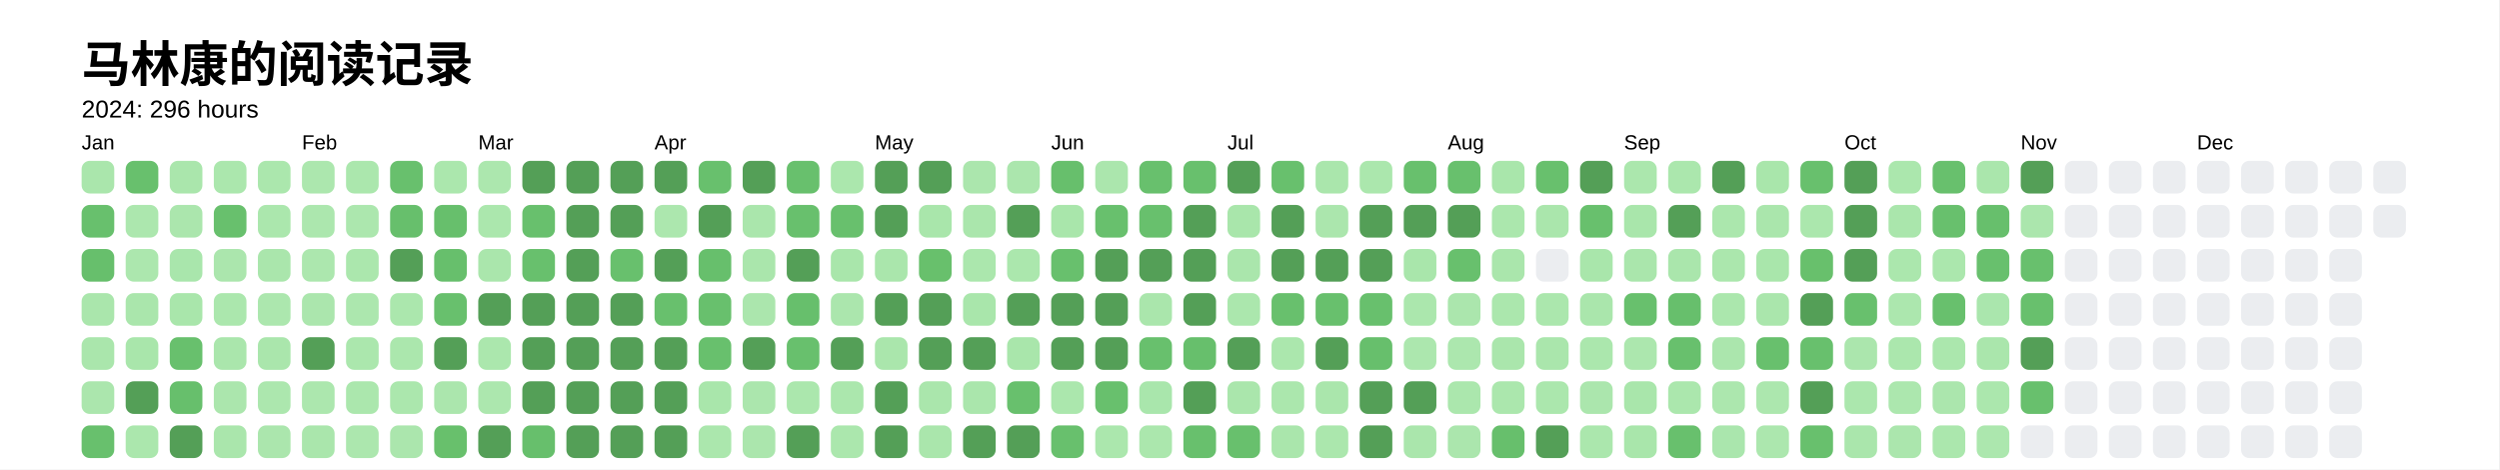
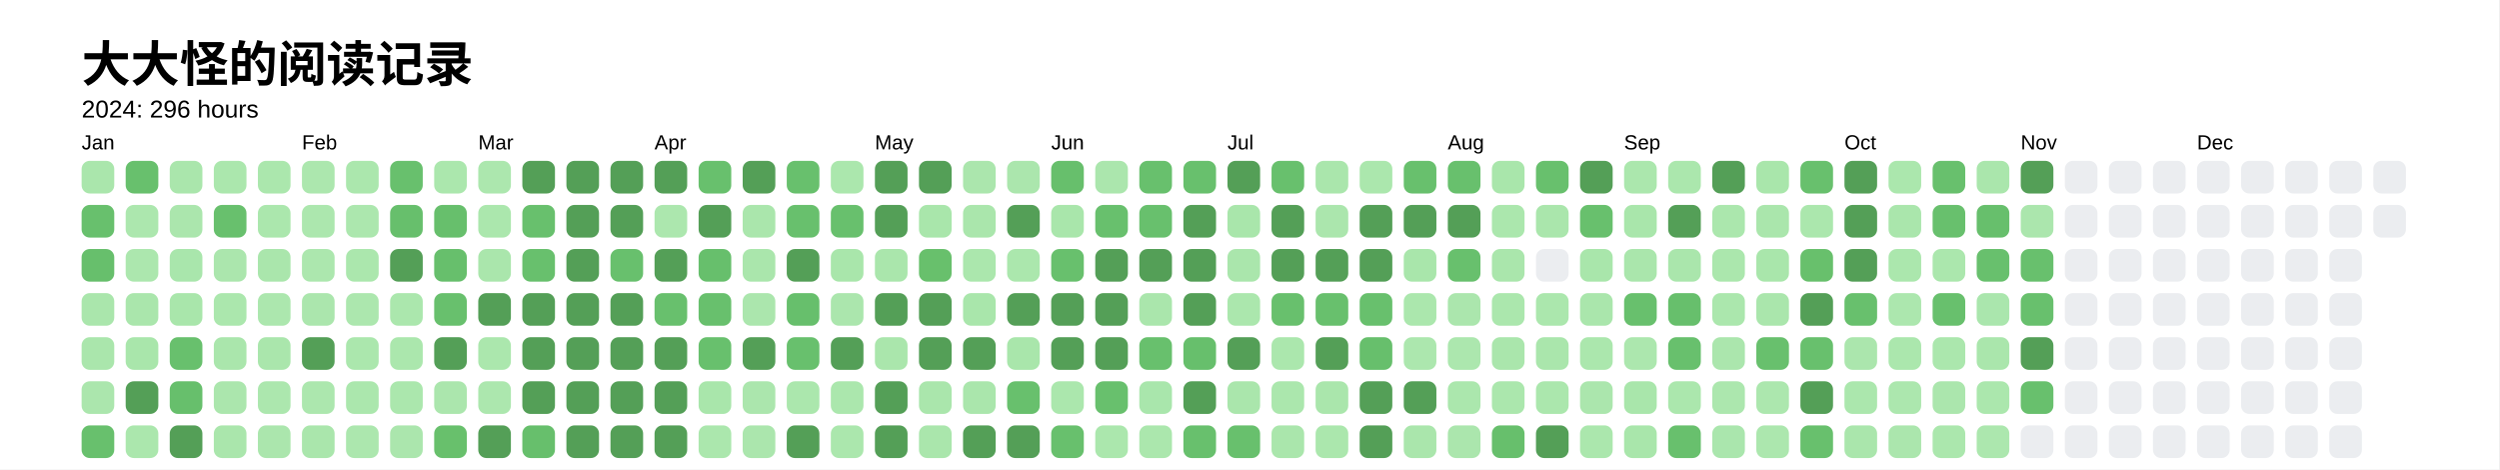
<svg xmlns="http://www.w3.org/2000/svg" baseProfile="full" height="57.5mm" version="1.1" viewBox="0,0,306.2,57.5" width="306.2mm">
  <defs />
  <rect fill="#FFFFFF" height="57.5" width="306.2" x="0" y="0" />
-   <text fill="#000000" style="font-size:6px; font-family:Arial; font-weight:bold;" x="10" y="10">马林康的阅读记录</text>
+   <text fill="#000000" style="font-size:6px; font-family:Arial; font-weight:bold;" x="10" y="10">大大怪的阅读记录</text>
  <text fill="#000000" style="font-size:3px; font-family:Arial;" x="10" y="14.4">2024: 296 hours</text>
  <text fill="#000000" style="font-size:2.5px; font-family:Arial" x="10" y="18.3">Jan</text>
  <rect fill="#aae6ac" height="4" rx="1" ry="1" width="4" x="10" y="19.7" />
  <rect fill="#68c06d" height="4" rx="1" ry="1" width="4" x="10" y="25.1" />
  <rect fill="#67bf6c" height="4" rx="1" ry="1" width="4" x="10" y="30.5" />
  <rect fill="#aae6ac" height="4" rx="1" ry="1" width="4" x="10" y="35.9" />
  <rect fill="#aae6ac" height="4" rx="1" ry="1" width="4" x="10" y="41.3" />
  <rect fill="#abe6ad" height="4" rx="1" ry="1" width="4" x="10" y="46.7" />
  <rect fill="#68c06d" height="4" rx="1" ry="1" width="4" x="10" y="52.1" />
  <rect fill="#68c06d" height="4" rx="1" ry="1" width="4" x="15.4" y="19.7" />
  <rect fill="#ace7ae" height="4" rx="1" ry="1" width="4" x="15.4" y="25.1" />
  <rect fill="#ace7ae" height="4" rx="1" ry="1" width="4" x="15.4" y="30.5" />
  <rect fill="#aae6ac" height="4" rx="1" ry="1" width="4" x="15.4" y="35.9" />
  <rect fill="#a9e6ab" height="4" rx="1" ry="1" width="4" x="15.4" y="41.3" />
  <rect fill="#549F57" height="4" rx="1" ry="1" width="4" x="15.4" y="46.7" />
  <rect fill="#abe7ad" height="4" rx="1" ry="1" width="4" x="15.4" y="52.1" />
  <rect fill="#aae6ac" height="4" rx="1" ry="1" width="4" x="20.8" y="19.7" />
  <rect fill="#abe6ad" height="4" rx="1" ry="1" width="4" x="20.8" y="25.1" />
  <rect fill="#a9e6ac" height="4" rx="1" ry="1" width="4" x="20.8" y="30.5" />
  <rect fill="#a9e6ab" height="4" rx="1" ry="1" width="4" x="20.8" y="35.9" />
  <rect fill="#68c06d" height="4" rx="1" ry="1" width="4" x="20.8" y="41.3" />
  <rect fill="#67bf6c" height="4" rx="1" ry="1" width="4" x="20.8" y="46.7" />
  <rect fill="#549F57" height="4" rx="1" ry="1" width="4" x="20.8" y="52.1" />
  <rect fill="#abe7ad" height="4" rx="1" ry="1" width="4" x="26.2" y="19.7" />
  <rect fill="#68c06d" height="4" rx="1" ry="1" width="4" x="26.2" y="25.1" />
  <rect fill="#abe6ad" height="4" rx="1" ry="1" width="4" x="26.2" y="30.5" />
  <rect fill="#abe7ad" height="4" rx="1" ry="1" width="4" x="26.2" y="35.9" />
  <rect fill="#aae6ac" height="4" rx="1" ry="1" width="4" x="26.2" y="41.3" />
  <rect fill="#abe6ad" height="4" rx="1" ry="1" width="4" x="26.2" y="46.7" />
  <rect fill="#aae6ac" height="4" rx="1" ry="1" width="4" x="26.2" y="52.1" />
  <rect fill="#abe7ad" height="4" rx="1" ry="1" width="4" x="31.6" y="19.7" />
  <rect fill="#abe7ad" height="4" rx="1" ry="1" width="4" x="31.6" y="25.1" />
  <rect fill="#aae6ac" height="4" rx="1" ry="1" width="4" x="31.6" y="30.5" />
  <rect fill="#ace7ae" height="4" rx="1" ry="1" width="4" x="31.6" y="35.9" />
  <rect fill="#aae6ac" height="4" rx="1" ry="1" width="4" x="31.6" y="41.3" />
  <rect fill="#ace7ae" height="4" rx="1" ry="1" width="4" x="31.6" y="46.7" />
  <rect fill="#abe6ad" height="4" rx="1" ry="1" width="4" x="31.6" y="52.1" />
  <text fill="#000000" style="font-size:2.5px; font-family:Arial" x="37.0" y="18.3">Feb</text>
  <rect fill="#ace7ae" height="4" rx="1" ry="1" width="4" x="37.0" y="19.7" />
  <rect fill="#ace7ae" height="4" rx="1" ry="1" width="4" x="37.0" y="25.1" />
  <rect fill="#ace7ae" height="4" rx="1" ry="1" width="4" x="37.0" y="30.5" />
  <rect fill="#abe6ad" height="4" rx="1" ry="1" width="4" x="37.0" y="35.9" />
  <rect fill="#549F57" height="4" rx="1" ry="1" width="4" x="37.0" y="41.3" />
  <rect fill="#ace7ae" height="4" rx="1" ry="1" width="4" x="37.0" y="46.7" />
  <rect fill="#aae6ac" height="4" rx="1" ry="1" width="4" x="37.0" y="52.1" />
  <rect fill="#abe7ad" height="4" rx="1" ry="1" width="4" x="42.4" y="19.7" />
  <rect fill="#ace7ae" height="4" rx="1" ry="1" width="4" x="42.4" y="25.1" />
  <rect fill="#abe7ad" height="4" rx="1" ry="1" width="4" x="42.4" y="30.5" />
  <rect fill="#ace7ae" height="4" rx="1" ry="1" width="4" x="42.4" y="35.9" />
  <rect fill="#abe7ad" height="4" rx="1" ry="1" width="4" x="42.4" y="41.3" />
  <rect fill="#abe7ad" height="4" rx="1" ry="1" width="4" x="42.4" y="46.7" />
  <rect fill="#ace7ae" height="4" rx="1" ry="1" width="4" x="42.4" y="52.1" />
  <rect fill="#68c06d" height="4" rx="1" ry="1" width="4" x="47.8" y="19.7" />
  <rect fill="#67bf6c" height="4" rx="1" ry="1" width="4" x="47.8" y="25.1" />
  <rect fill="#549F57" height="4" rx="1" ry="1" width="4" x="47.8" y="30.5" />
  <rect fill="#abe7ad" height="4" rx="1" ry="1" width="4" x="47.8" y="35.9" />
  <rect fill="#abe7ad" height="4" rx="1" ry="1" width="4" x="47.8" y="41.3" />
  <rect fill="#abe7ad" height="4" rx="1" ry="1" width="4" x="47.8" y="46.7" />
  <rect fill="#abe6ad" height="4" rx="1" ry="1" width="4" x="47.8" y="52.1" />
  <rect fill="#abe7ad" height="4" rx="1" ry="1" width="4" x="53.2" y="19.7" />
  <rect fill="#67bf6c" height="4" rx="1" ry="1" width="4" x="53.2" y="25.1" />
  <rect fill="#67bf6c" height="4" rx="1" ry="1" width="4" x="53.2" y="30.5" />
  <rect fill="#68c06d" height="4" rx="1" ry="1" width="4" x="53.2" y="35.9" />
  <rect fill="#549F57" height="4" rx="1" ry="1" width="4" x="53.2" y="41.3" />
  <rect fill="#abe6ad" height="4" rx="1" ry="1" width="4" x="53.2" y="46.7" />
  <rect fill="#68c06c" height="4" rx="1" ry="1" width="4" x="53.2" y="52.1" />
  <text fill="#000000" style="font-size:2.5px; font-family:Arial" x="58.6" y="18.3">Mar</text>
  <rect fill="#ace7ae" height="4" rx="1" ry="1" width="4" x="58.6" y="19.7" />
  <rect fill="#abe7ad" height="4" rx="1" ry="1" width="4" x="58.6" y="25.1" />
  <rect fill="#aae6ac" height="4" rx="1" ry="1" width="4" x="58.6" y="30.5" />
  <rect fill="#549F57" height="4" rx="1" ry="1" width="4" x="58.6" y="35.9" />
  <rect fill="#abe7ad" height="4" rx="1" ry="1" width="4" x="58.6" y="41.3" />
  <rect fill="#ace7ae" height="4" rx="1" ry="1" width="4" x="58.6" y="46.7" />
  <rect fill="#549F57" height="4" rx="1" ry="1" width="4" x="58.6" y="52.1" />
  <rect fill="#549F57" height="4" rx="1" ry="1" width="4" x="64" y="19.7" />
  <rect fill="#68c06d" height="4" rx="1" ry="1" width="4" x="64" y="25.1" />
  <rect fill="#68c06d" height="4" rx="1" ry="1" width="4" x="64" y="30.5" />
  <rect fill="#549F57" height="4" rx="1" ry="1" width="4" x="64" y="35.9" />
  <rect fill="#549F57" height="4" rx="1" ry="1" width="4" x="64" y="41.3" />
  <rect fill="#549F57" height="4" rx="1" ry="1" width="4" x="64" y="46.7" />
  <rect fill="#67bf6c" height="4" rx="1" ry="1" width="4" x="64" y="52.1" />
  <rect fill="#549F57" height="4" rx="1" ry="1" width="4" x="69.4" y="19.7" />
  <rect fill="#549F57" height="4" rx="1" ry="1" width="4" x="69.4" y="25.1" />
  <rect fill="#549F57" height="4" rx="1" ry="1" width="4" x="69.4" y="30.5" />
  <rect fill="#549F57" height="4" rx="1" ry="1" width="4" x="69.4" y="35.9" />
  <rect fill="#549F57" height="4" rx="1" ry="1" width="4" x="69.4" y="41.3" />
  <rect fill="#549F57" height="4" rx="1" ry="1" width="4" x="69.4" y="46.7" />
  <rect fill="#549F57" height="4" rx="1" ry="1" width="4" x="69.4" y="52.1" />
  <rect fill="#549F57" height="4" rx="1" ry="1" width="4" x="74.8" y="19.7" />
  <rect fill="#549F57" height="4" rx="1" ry="1" width="4" x="74.8" y="25.1" />
  <rect fill="#68c06d" height="4" rx="1" ry="1" width="4" x="74.8" y="30.5" />
  <rect fill="#549F57" height="4" rx="1" ry="1" width="4" x="74.8" y="35.9" />
  <rect fill="#549F57" height="4" rx="1" ry="1" width="4" x="74.8" y="41.3" />
  <rect fill="#549F57" height="4" rx="1" ry="1" width="4" x="74.8" y="46.7" />
  <rect fill="#549F57" height="4" rx="1" ry="1" width="4" x="74.8" y="52.1" />
  <text fill="#000000" style="font-size:2.5px; font-family:Arial" x="80.2" y="18.3">Apr</text>
  <rect fill="#549F57" height="4" rx="1" ry="1" width="4" x="80.2" y="19.7" />
  <rect fill="#ace7ae" height="4" rx="1" ry="1" width="4" x="80.2" y="25.1" />
  <rect fill="#549F57" height="4" rx="1" ry="1" width="4" x="80.2" y="30.5" />
  <rect fill="#68c06d" height="4" rx="1" ry="1" width="4" x="80.2" y="35.9" />
  <rect fill="#549F57" height="4" rx="1" ry="1" width="4" x="80.2" y="41.3" />
  <rect fill="#549F57" height="4" rx="1" ry="1" width="4" x="80.2" y="46.7" />
  <rect fill="#549F57" height="4" rx="1" ry="1" width="4" x="80.2" y="52.1" />
  <rect fill="#68c06d" height="4" rx="1" ry="1" width="4" x="85.6" y="19.7" />
  <rect fill="#549F57" height="4" rx="1" ry="1" width="4" x="85.6" y="25.1" />
  <rect fill="#67bf6c" height="4" rx="1" ry="1" width="4" x="85.6" y="30.5" />
  <rect fill="#68c06d" height="4" rx="1" ry="1" width="4" x="85.6" y="35.9" />
  <rect fill="#68c06d" height="4" rx="1" ry="1" width="4" x="85.6" y="41.3" />
  <rect fill="#a9e6ab" height="4" rx="1" ry="1" width="4" x="85.6" y="46.7" />
  <rect fill="#abe7ad" height="4" rx="1" ry="1" width="4" x="85.6" y="52.1" />
  <rect fill="#549F57" height="4" rx="1" ry="1" width="4" x="91" y="19.7" />
  <rect fill="#aae6ac" height="4" rx="1" ry="1" width="4" x="91" y="25.1" />
  <rect fill="#aae6ac" height="4" rx="1" ry="1" width="4" x="91" y="30.5" />
  <rect fill="#abe6ad" height="4" rx="1" ry="1" width="4" x="91" y="35.9" />
  <rect fill="#549F57" height="4" rx="1" ry="1" width="4" x="91" y="41.3" />
  <rect fill="#abe6ad" height="4" rx="1" ry="1" width="4" x="91" y="46.7" />
  <rect fill="#abe6ad" height="4" rx="1" ry="1" width="4" x="91" y="52.1" />
  <rect fill="#68c06d" height="4" rx="1" ry="1" width="4" x="96.4" y="19.7" />
  <rect fill="#68c06d" height="4" rx="1" ry="1" width="4" x="96.4" y="25.1" />
  <rect fill="#549F57" height="4" rx="1" ry="1" width="4" x="96.4" y="30.5" />
  <rect fill="#67bf6c" height="4" rx="1" ry="1" width="4" x="96.4" y="35.9" />
  <rect fill="#68c06d" height="4" rx="1" ry="1" width="4" x="96.4" y="41.3" />
  <rect fill="#abe7ad" height="4" rx="1" ry="1" width="4" x="96.4" y="46.7" />
  <rect fill="#549F57" height="4" rx="1" ry="1" width="4" x="96.4" y="52.1" />
  <rect fill="#abe7ad" height="4" rx="1" ry="1" width="4" x="101.8" y="19.7" />
  <rect fill="#68c06d" height="4" rx="1" ry="1" width="4" x="101.8" y="25.1" />
  <rect fill="#a9e6ab" height="4" rx="1" ry="1" width="4" x="101.8" y="30.5" />
  <rect fill="#abe6ad" height="4" rx="1" ry="1" width="4" x="101.8" y="35.9" />
  <rect fill="#549F57" height="4" rx="1" ry="1" width="4" x="101.8" y="41.3" />
  <rect fill="#abe7ad" height="4" rx="1" ry="1" width="4" x="101.8" y="46.7" />
  <rect fill="#abe7ad" height="4" rx="1" ry="1" width="4" x="101.8" y="52.1" />
  <text fill="#000000" style="font-size:2.5px; font-family:Arial" x="107.2" y="18.3">May</text>
  <rect fill="#549F57" height="4" rx="1" ry="1" width="4" x="107.2" y="19.7" />
  <rect fill="#549F57" height="4" rx="1" ry="1" width="4" x="107.2" y="25.1" />
  <rect fill="#aae6ac" height="4" rx="1" ry="1" width="4" x="107.2" y="30.5" />
  <rect fill="#549F57" height="4" rx="1" ry="1" width="4" x="107.2" y="35.9" />
  <rect fill="#aae6ac" height="4" rx="1" ry="1" width="4" x="107.2" y="41.3" />
  <rect fill="#549F57" height="4" rx="1" ry="1" width="4" x="107.2" y="46.7" />
  <rect fill="#549F57" height="4" rx="1" ry="1" width="4" x="107.2" y="52.1" />
  <rect fill="#549F57" height="4" rx="1" ry="1" width="4" x="112.6" y="19.7" />
  <rect fill="#a9e6ab" height="4" rx="1" ry="1" width="4" x="112.6" y="25.1" />
  <rect fill="#68c06c" height="4" rx="1" ry="1" width="4" x="112.6" y="30.5" />
  <rect fill="#549F57" height="4" rx="1" ry="1" width="4" x="112.6" y="35.9" />
  <rect fill="#549F57" height="4" rx="1" ry="1" width="4" x="112.6" y="41.3" />
  <rect fill="#aae6ac" height="4" rx="1" ry="1" width="4" x="112.6" y="46.7" />
  <rect fill="#aae6ac" height="4" rx="1" ry="1" width="4" x="112.6" y="52.1" />
  <rect fill="#abe6ad" height="4" rx="1" ry="1" width="4" x="118" y="19.7" />
  <rect fill="#aae6ac" height="4" rx="1" ry="1" width="4" x="118" y="25.1" />
  <rect fill="#abe7ad" height="4" rx="1" ry="1" width="4" x="118" y="30.5" />
  <rect fill="#a9e6ab" height="4" rx="1" ry="1" width="4" x="118" y="35.9" />
  <rect fill="#549F57" height="4" rx="1" ry="1" width="4" x="118" y="41.3" />
  <rect fill="#aae6ac" height="4" rx="1" ry="1" width="4" x="118" y="46.7" />
  <rect fill="#549F57" height="4" rx="1" ry="1" width="4" x="118" y="52.1" />
  <rect fill="#abe6ad" height="4" rx="1" ry="1" width="4" x="123.4" y="19.7" />
  <rect fill="#549F57" height="4" rx="1" ry="1" width="4" x="123.4" y="25.1" />
  <rect fill="#abe7ad" height="4" rx="1" ry="1" width="4" x="123.4" y="30.5" />
  <rect fill="#549F57" height="4" rx="1" ry="1" width="4" x="123.4" y="35.9" />
  <rect fill="#a9e6ab" height="4" rx="1" ry="1" width="4" x="123.4" y="41.3" />
  <rect fill="#68c06d" height="4" rx="1" ry="1" width="4" x="123.4" y="46.7" />
  <rect fill="#549F57" height="4" rx="1" ry="1" width="4" x="123.4" y="52.1" />
  <text fill="#000000" style="font-size:2.5px; font-family:Arial" x="128.8" y="18.3">Jun</text>
  <rect fill="#67bf6c" height="4" rx="1" ry="1" width="4" x="128.8" y="19.7" />
  <rect fill="#a9e6ab" height="4" rx="1" ry="1" width="4" x="128.8" y="25.1" />
  <rect fill="#68c06d" height="4" rx="1" ry="1" width="4" x="128.8" y="30.5" />
  <rect fill="#549F57" height="4" rx="1" ry="1" width="4" x="128.8" y="35.9" />
  <rect fill="#549F57" height="4" rx="1" ry="1" width="4" x="128.8" y="41.3" />
  <rect fill="#abe7ad" height="4" rx="1" ry="1" width="4" x="128.8" y="46.7" />
  <rect fill="#68c06d" height="4" rx="1" ry="1" width="4" x="128.8" y="52.1" />
  <rect fill="#abe6ad" height="4" rx="1" ry="1" width="4" x="134.2" y="19.7" />
  <rect fill="#68c06d" height="4" rx="1" ry="1" width="4" x="134.2" y="25.1" />
  <rect fill="#549F57" height="4" rx="1" ry="1" width="4" x="134.2" y="30.5" />
  <rect fill="#549F57" height="4" rx="1" ry="1" width="4" x="134.2" y="35.9" />
  <rect fill="#549F57" height="4" rx="1" ry="1" width="4" x="134.2" y="41.3" />
  <rect fill="#68c06d" height="4" rx="1" ry="1" width="4" x="134.2" y="46.7" />
  <rect fill="#abe7ad" height="4" rx="1" ry="1" width="4" x="134.2" y="52.1" />
  <rect fill="#68c06d" height="4" rx="1" ry="1" width="4" x="139.6" y="19.7" />
  <rect fill="#68c06d" height="4" rx="1" ry="1" width="4" x="139.6" y="25.1" />
  <rect fill="#549F57" height="4" rx="1" ry="1" width="4" x="139.6" y="30.5" />
  <rect fill="#aae6ac" height="4" rx="1" ry="1" width="4" x="139.6" y="35.9" />
  <rect fill="#68c06d" height="4" rx="1" ry="1" width="4" x="139.6" y="41.3" />
  <rect fill="#a9e6ac" height="4" rx="1" ry="1" width="4" x="139.6" y="46.7" />
  <rect fill="#abe7ad" height="4" rx="1" ry="1" width="4" x="139.6" y="52.1" />
  <rect fill="#68c06d" height="4" rx="1" ry="1" width="4" x="145" y="19.7" />
  <rect fill="#549F57" height="4" rx="1" ry="1" width="4" x="145" y="25.1" />
  <rect fill="#549F57" height="4" rx="1" ry="1" width="4" x="145" y="30.5" />
  <rect fill="#549F57" height="4" rx="1" ry="1" width="4" x="145" y="35.9" />
  <rect fill="#67bf6c" height="4" rx="1" ry="1" width="4" x="145" y="41.3" />
  <rect fill="#549F57" height="4" rx="1" ry="1" width="4" x="145" y="46.7" />
  <rect fill="#68c06d" height="4" rx="1" ry="1" width="4" x="145" y="52.1" />
  <text fill="#000000" style="font-size:2.5px; font-family:Arial" x="150.4" y="18.3">Jul</text>
  <rect fill="#549F57" height="4" rx="1" ry="1" width="4" x="150.4" y="19.7" />
  <rect fill="#a9e6ab" height="4" rx="1" ry="1" width="4" x="150.4" y="25.1" />
  <rect fill="#aae6ac" height="4" rx="1" ry="1" width="4" x="150.4" y="30.5" />
  <rect fill="#abe7ad" height="4" rx="1" ry="1" width="4" x="150.4" y="35.9" />
  <rect fill="#549F57" height="4" rx="1" ry="1" width="4" x="150.4" y="41.3" />
  <rect fill="#aae6ac" height="4" rx="1" ry="1" width="4" x="150.4" y="46.7" />
  <rect fill="#68c06d" height="4" rx="1" ry="1" width="4" x="150.4" y="52.1" />
  <rect fill="#68c06d" height="4" rx="1" ry="1" width="4" x="155.8" y="19.7" />
  <rect fill="#549F57" height="4" rx="1" ry="1" width="4" x="155.8" y="25.1" />
  <rect fill="#549F57" height="4" rx="1" ry="1" width="4" x="155.8" y="30.5" />
  <rect fill="#68c06d" height="4" rx="1" ry="1" width="4" x="155.8" y="35.9" />
  <rect fill="#abe7ad" height="4" rx="1" ry="1" width="4" x="155.8" y="41.3" />
  <rect fill="#abe7ad" height="4" rx="1" ry="1" width="4" x="155.8" y="46.7" />
  <rect fill="#aae6ac" height="4" rx="1" ry="1" width="4" x="155.8" y="52.1" />
  <rect fill="#aae6ac" height="4" rx="1" ry="1" width="4" x="161.2" y="19.7" />
  <rect fill="#abe6ad" height="4" rx="1" ry="1" width="4" x="161.2" y="25.1" />
  <rect fill="#549F57" height="4" rx="1" ry="1" width="4" x="161.2" y="30.5" />
  <rect fill="#68c06d" height="4" rx="1" ry="1" width="4" x="161.2" y="35.9" />
  <rect fill="#549F57" height="4" rx="1" ry="1" width="4" x="161.2" y="41.3" />
  <rect fill="#aae6ac" height="4" rx="1" ry="1" width="4" x="161.2" y="46.7" />
  <rect fill="#abe7ad" height="4" rx="1" ry="1" width="4" x="161.2" y="52.1" />
  <rect fill="#abe7ad" height="4" rx="1" ry="1" width="4" x="166.6" y="19.7" />
  <rect fill="#549F57" height="4" rx="1" ry="1" width="4" x="166.6" y="25.1" />
  <rect fill="#549F57" height="4" rx="1" ry="1" width="4" x="166.6" y="30.5" />
  <rect fill="#68c06d" height="4" rx="1" ry="1" width="4" x="166.6" y="35.9" />
  <rect fill="#67bf6c" height="4" rx="1" ry="1" width="4" x="166.6" y="41.3" />
  <rect fill="#549F57" height="4" rx="1" ry="1" width="4" x="166.6" y="46.7" />
  <rect fill="#549F57" height="4" rx="1" ry="1" width="4" x="166.6" y="52.1" />
  <rect fill="#68c06d" height="4" rx="1" ry="1" width="4" x="172" y="19.7" />
  <rect fill="#549F57" height="4" rx="1" ry="1" width="4" x="172" y="25.1" />
  <rect fill="#a9e6ab" height="4" rx="1" ry="1" width="4" x="172" y="30.5" />
  <rect fill="#abe7ad" height="4" rx="1" ry="1" width="4" x="172" y="35.9" />
  <rect fill="#ace7ae" height="4" rx="1" ry="1" width="4" x="172" y="41.3" />
  <rect fill="#549F57" height="4" rx="1" ry="1" width="4" x="172" y="46.7" />
  <rect fill="#aae6ac" height="4" rx="1" ry="1" width="4" x="172" y="52.1" />
  <text fill="#000000" style="font-size:2.5px; font-family:Arial" x="177.4" y="18.3">Aug</text>
  <rect fill="#68c06d" height="4" rx="1" ry="1" width="4" x="177.4" y="19.7" />
  <rect fill="#549F57" height="4" rx="1" ry="1" width="4" x="177.4" y="25.1" />
  <rect fill="#68c06d" height="4" rx="1" ry="1" width="4" x="177.4" y="30.5" />
  <rect fill="#abe6ad" height="4" rx="1" ry="1" width="4" x="177.4" y="35.9" />
  <rect fill="#ace7ae" height="4" rx="1" ry="1" width="4" x="177.4" y="41.3" />
  <rect fill="#abe7ad" height="4" rx="1" ry="1" width="4" x="177.4" y="46.7" />
  <rect fill="#abe6ad" height="4" rx="1" ry="1" width="4" x="177.4" y="52.1" />
  <rect fill="#a9e6ab" height="4" rx="1" ry="1" width="4" x="182.8" y="19.7" />
  <rect fill="#abe7ad" height="4" rx="1" ry="1" width="4" x="182.8" y="25.1" />
  <rect fill="#aae6ac" height="4" rx="1" ry="1" width="4" x="182.8" y="30.5" />
  <rect fill="#abe7ad" height="4" rx="1" ry="1" width="4" x="182.8" y="35.9" />
  <rect fill="#aae6ac" height="4" rx="1" ry="1" width="4" x="182.8" y="41.3" />
  <rect fill="#abe7ad" height="4" rx="1" ry="1" width="4" x="182.8" y="46.7" />
  <rect fill="#67bf6c" height="4" rx="1" ry="1" width="4" x="182.8" y="52.1" />
  <rect fill="#68c06d" height="4" rx="1" ry="1" width="4" x="188.2" y="19.7" />
  <rect fill="#aae6ac" height="4" rx="1" ry="1" width="4" x="188.2" y="25.1" />
  <rect fill="#EBEDF0" height="4" rx="1" ry="1" width="4" x="188.2" y="30.5" />
  <rect fill="#abe7ad" height="4" rx="1" ry="1" width="4" x="188.2" y="35.9" />
  <rect fill="#aae6ac" height="4" rx="1" ry="1" width="4" x="188.2" y="41.3" />
  <rect fill="#abe7ad" height="4" rx="1" ry="1" width="4" x="188.2" y="46.7" />
  <rect fill="#549F57" height="4" rx="1" ry="1" width="4" x="188.2" y="52.1" />
  <rect fill="#549F57" height="4" rx="1" ry="1" width="4" x="193.6" y="19.7" />
  <rect fill="#68c06d" height="4" rx="1" ry="1" width="4" x="193.6" y="25.1" />
  <rect fill="#a9e6ab" height="4" rx="1" ry="1" width="4" x="193.6" y="30.5" />
  <rect fill="#aae6ac" height="4" rx="1" ry="1" width="4" x="193.6" y="35.9" />
  <rect fill="#abe7ad" height="4" rx="1" ry="1" width="4" x="193.6" y="41.3" />
  <rect fill="#abe6ad" height="4" rx="1" ry="1" width="4" x="193.6" y="46.7" />
  <rect fill="#abe7ad" height="4" rx="1" ry="1" width="4" x="193.6" y="52.1" />
  <text fill="#000000" style="font-size:2.5px; font-family:Arial" x="199" y="18.3">Sep</text>
  <rect fill="#abe7ad" height="4" rx="1" ry="1" width="4" x="199" y="19.7" />
  <rect fill="#a9e6ab" height="4" rx="1" ry="1" width="4" x="199" y="25.1" />
  <rect fill="#aae6ac" height="4" rx="1" ry="1" width="4" x="199" y="30.5" />
  <rect fill="#68c06d" height="4" rx="1" ry="1" width="4" x="199" y="35.9" />
  <rect fill="#ace7ae" height="4" rx="1" ry="1" width="4" x="199" y="41.3" />
  <rect fill="#a9e6ab" height="4" rx="1" ry="1" width="4" x="199" y="46.7" />
  <rect fill="#a9e6ab" height="4" rx="1" ry="1" width="4" x="199" y="52.1" />
  <rect fill="#abe7ad" height="4" rx="1" ry="1" width="4" x="204.4" y="19.7" />
  <rect fill="#549F57" height="4" rx="1" ry="1" width="4" x="204.4" y="25.1" />
  <rect fill="#aae6ac" height="4" rx="1" ry="1" width="4" x="204.4" y="30.5" />
  <rect fill="#67bf6c" height="4" rx="1" ry="1" width="4" x="204.4" y="35.9" />
  <rect fill="#68c06d" height="4" rx="1" ry="1" width="4" x="204.4" y="41.3" />
  <rect fill="#abe7ad" height="4" rx="1" ry="1" width="4" x="204.4" y="46.7" />
  <rect fill="#68c06d" height="4" rx="1" ry="1" width="4" x="204.4" y="52.1" />
  <rect fill="#549F57" height="4" rx="1" ry="1" width="4" x="209.8" y="19.7" />
  <rect fill="#abe7ad" height="4" rx="1" ry="1" width="4" x="209.8" y="25.1" />
  <rect fill="#abe7ad" height="4" rx="1" ry="1" width="4" x="209.8" y="30.5" />
  <rect fill="#abe7ad" height="4" rx="1" ry="1" width="4" x="209.8" y="35.9" />
  <rect fill="#abe6ad" height="4" rx="1" ry="1" width="4" x="209.8" y="41.3" />
  <rect fill="#ace7ae" height="4" rx="1" ry="1" width="4" x="209.8" y="46.7" />
  <rect fill="#aae6ad" height="4" rx="1" ry="1" width="4" x="209.8" y="52.1" />
  <rect fill="#a9e6ab" height="4" rx="1" ry="1" width="4" x="215.2" y="19.7" />
  <rect fill="#aae6ac" height="4" rx="1" ry="1" width="4" x="215.2" y="25.1" />
  <rect fill="#a9e6ab" height="4" rx="1" ry="1" width="4" x="215.2" y="30.5" />
  <rect fill="#aae6ac" height="4" rx="1" ry="1" width="4" x="215.2" y="35.9" />
  <rect fill="#68c06d" height="4" rx="1" ry="1" width="4" x="215.2" y="41.3" />
  <rect fill="#ace7ae" height="4" rx="1" ry="1" width="4" x="215.2" y="46.7" />
  <rect fill="#ace7ae" height="4" rx="1" ry="1" width="4" x="215.2" y="52.1" />
  <rect fill="#68c06d" height="4" rx="1" ry="1" width="4" x="220.6" y="19.7" />
  <rect fill="#abe7ad" height="4" rx="1" ry="1" width="4" x="220.6" y="25.1" />
  <rect fill="#68c06c" height="4" rx="1" ry="1" width="4" x="220.6" y="30.5" />
  <rect fill="#549F57" height="4" rx="1" ry="1" width="4" x="220.6" y="35.9" />
  <rect fill="#68c06d" height="4" rx="1" ry="1" width="4" x="220.6" y="41.3" />
  <rect fill="#549F57" height="4" rx="1" ry="1" width="4" x="220.6" y="46.7" />
  <rect fill="#68c06d" height="4" rx="1" ry="1" width="4" x="220.6" y="52.1" />
  <text fill="#000000" style="font-size:2.5px; font-family:Arial" x="226" y="18.3">Oct</text>
  <rect fill="#549F57" height="4" rx="1" ry="1" width="4" x="226" y="19.7" />
  <rect fill="#549F57" height="4" rx="1" ry="1" width="4" x="226" y="25.1" />
  <rect fill="#549F57" height="4" rx="1" ry="1" width="4" x="226" y="30.5" />
  <rect fill="#68c06d" height="4" rx="1" ry="1" width="4" x="226" y="35.9" />
  <rect fill="#abe6ad" height="4" rx="1" ry="1" width="4" x="226" y="41.3" />
  <rect fill="#abe7ad" height="4" rx="1" ry="1" width="4" x="226" y="46.7" />
  <rect fill="#aae6ac" height="4" rx="1" ry="1" width="4" x="226" y="52.1" />
  <rect fill="#abe7ad" height="4" rx="1" ry="1" width="4" x="231.4" y="19.7" />
  <rect fill="#aae6ac" height="4" rx="1" ry="1" width="4" x="231.4" y="25.1" />
  <rect fill="#abe7ad" height="4" rx="1" ry="1" width="4" x="231.4" y="30.5" />
  <rect fill="#ace7ae" height="4" rx="1" ry="1" width="4" x="231.4" y="35.9" />
  <rect fill="#abe7ad" height="4" rx="1" ry="1" width="4" x="231.4" y="41.3" />
  <rect fill="#ace7ae" height="4" rx="1" ry="1" width="4" x="231.4" y="46.7" />
  <rect fill="#abe6ad" height="4" rx="1" ry="1" width="4" x="231.4" y="52.1" />
  <rect fill="#68c06d" height="4" rx="1" ry="1" width="4" x="236.8" y="19.7" />
  <rect fill="#68c06d" height="4" rx="1" ry="1" width="4" x="236.8" y="25.1" />
  <rect fill="#abe7ad" height="4" rx="1" ry="1" width="4" x="236.8" y="30.5" />
  <rect fill="#68c06d" height="4" rx="1" ry="1" width="4" x="236.8" y="35.9" />
  <rect fill="#abe7ad" height="4" rx="1" ry="1" width="4" x="236.8" y="41.3" />
  <rect fill="#abe6ad" height="4" rx="1" ry="1" width="4" x="236.8" y="46.7" />
  <rect fill="#abe7ad" height="4" rx="1" ry="1" width="4" x="236.8" y="52.1" />
  <rect fill="#aae6ac" height="4" rx="1" ry="1" width="4" x="242.2" y="19.7" />
  <rect fill="#67bf6c" height="4" rx="1" ry="1" width="4" x="242.2" y="25.1" />
  <rect fill="#68c06d" height="4" rx="1" ry="1" width="4" x="242.2" y="30.5" />
  <rect fill="#aae6ad" height="4" rx="1" ry="1" width="4" x="242.2" y="35.9" />
  <rect fill="#aae6ac" height="4" rx="1" ry="1" width="4" x="242.2" y="41.3" />
  <rect fill="#abe7ad" height="4" rx="1" ry="1" width="4" x="242.2" y="46.7" />
  <rect fill="#ace7ae" height="4" rx="1" ry="1" width="4" x="242.2" y="52.1" />
  <text fill="#000000" style="font-size:2.5px; font-family:Arial" x="247.6" y="18.3">Nov</text>
  <rect fill="#549F57" height="4" rx="1" ry="1" width="4" x="247.6" y="19.7" />
  <rect fill="#abe6ad" height="4" rx="1" ry="1" width="4" x="247.6" y="25.1" />
  <rect fill="#68c06d" height="4" rx="1" ry="1" width="4" x="247.6" y="30.5" />
  <rect fill="#68c06d" height="4" rx="1" ry="1" width="4" x="247.6" y="35.9" />
  <rect fill="#549F57" height="4" rx="1" ry="1" width="4" x="247.6" y="41.3" />
  <rect fill="#68c06d" height="4" rx="1" ry="1" width="4" x="247.6" y="46.7" />
  <rect fill="#EBEDF0" height="4" rx="1" ry="1" width="4" x="247.6" y="52.1" />
  <rect fill="#EBEDF0" height="4" rx="1" ry="1" width="4" x="253" y="19.7" />
  <rect fill="#EBEDF0" height="4" rx="1" ry="1" width="4" x="253" y="25.1" />
  <rect fill="#EBEDF0" height="4" rx="1" ry="1" width="4" x="253" y="30.5" />
  <rect fill="#EBEDF0" height="4" rx="1" ry="1" width="4" x="253" y="35.9" />
  <rect fill="#EBEDF0" height="4" rx="1" ry="1" width="4" x="253" y="41.3" />
  <rect fill="#EBEDF0" height="4" rx="1" ry="1" width="4" x="253" y="46.7" />
  <rect fill="#EBEDF0" height="4" rx="1" ry="1" width="4" x="253" y="52.1" />
  <rect fill="#EBEDF0" height="4" rx="1" ry="1" width="4" x="258.4" y="19.7" />
  <rect fill="#EBEDF0" height="4" rx="1" ry="1" width="4" x="258.4" y="25.1" />
  <rect fill="#EBEDF0" height="4" rx="1" ry="1" width="4" x="258.4" y="30.5" />
  <rect fill="#EBEDF0" height="4" rx="1" ry="1" width="4" x="258.4" y="35.9" />
  <rect fill="#EBEDF0" height="4" rx="1" ry="1" width="4" x="258.4" y="41.3" />
  <rect fill="#EBEDF0" height="4" rx="1" ry="1" width="4" x="258.4" y="46.7" />
  <rect fill="#EBEDF0" height="4" rx="1" ry="1" width="4" x="258.4" y="52.1" />
  <rect fill="#EBEDF0" height="4" rx="1" ry="1" width="4" x="263.8" y="19.7" />
  <rect fill="#EBEDF0" height="4" rx="1" ry="1" width="4" x="263.8" y="25.1" />
  <rect fill="#EBEDF0" height="4" rx="1" ry="1" width="4" x="263.8" y="30.5" />
  <rect fill="#EBEDF0" height="4" rx="1" ry="1" width="4" x="263.8" y="35.9" />
  <rect fill="#EBEDF0" height="4" rx="1" ry="1" width="4" x="263.8" y="41.3" />
  <rect fill="#EBEDF0" height="4" rx="1" ry="1" width="4" x="263.8" y="46.7" />
  <rect fill="#EBEDF0" height="4" rx="1" ry="1" width="4" x="263.8" y="52.1" />
  <text fill="#000000" style="font-size:2.5px; font-family:Arial" x="269.2" y="18.3">Dec</text>
  <rect fill="#EBEDF0" height="4" rx="1" ry="1" width="4" x="269.2" y="19.7" />
  <rect fill="#EBEDF0" height="4" rx="1" ry="1" width="4" x="269.2" y="25.1" />
  <rect fill="#EBEDF0" height="4" rx="1" ry="1" width="4" x="269.2" y="30.5" />
  <rect fill="#EBEDF0" height="4" rx="1" ry="1" width="4" x="269.2" y="35.9" />
  <rect fill="#EBEDF0" height="4" rx="1" ry="1" width="4" x="269.2" y="41.3" />
  <rect fill="#EBEDF0" height="4" rx="1" ry="1" width="4" x="269.2" y="46.7" />
  <rect fill="#EBEDF0" height="4" rx="1" ry="1" width="4" x="269.2" y="52.1" />
  <rect fill="#EBEDF0" height="4" rx="1" ry="1" width="4" x="274.6" y="19.7" />
  <rect fill="#EBEDF0" height="4" rx="1" ry="1" width="4" x="274.6" y="25.1" />
  <rect fill="#EBEDF0" height="4" rx="1" ry="1" width="4" x="274.6" y="30.5" />
  <rect fill="#EBEDF0" height="4" rx="1" ry="1" width="4" x="274.6" y="35.9" />
  <rect fill="#EBEDF0" height="4" rx="1" ry="1" width="4" x="274.6" y="41.3" />
  <rect fill="#EBEDF0" height="4" rx="1" ry="1" width="4" x="274.6" y="46.7" />
  <rect fill="#EBEDF0" height="4" rx="1" ry="1" width="4" x="274.6" y="52.1" />
  <rect fill="#EBEDF0" height="4" rx="1" ry="1" width="4" x="280" y="19.7" />
  <rect fill="#EBEDF0" height="4" rx="1" ry="1" width="4" x="280" y="25.1" />
  <rect fill="#EBEDF0" height="4" rx="1" ry="1" width="4" x="280" y="30.5" />
  <rect fill="#EBEDF0" height="4" rx="1" ry="1" width="4" x="280" y="35.9" />
  <rect fill="#EBEDF0" height="4" rx="1" ry="1" width="4" x="280" y="41.3" />
  <rect fill="#EBEDF0" height="4" rx="1" ry="1" width="4" x="280" y="46.7" />
  <rect fill="#EBEDF0" height="4" rx="1" ry="1" width="4" x="280" y="52.1" />
  <rect fill="#EBEDF0" height="4" rx="1" ry="1" width="4" x="285.4" y="19.7" />
  <rect fill="#EBEDF0" height="4" rx="1" ry="1" width="4" x="285.4" y="25.1" />
  <rect fill="#EBEDF0" height="4" rx="1" ry="1" width="4" x="285.4" y="30.5" />
  <rect fill="#EBEDF0" height="4" rx="1" ry="1" width="4" x="285.4" y="35.9" />
  <rect fill="#EBEDF0" height="4" rx="1" ry="1" width="4" x="285.4" y="41.3" />
  <rect fill="#EBEDF0" height="4" rx="1" ry="1" width="4" x="285.4" y="46.7" />
  <rect fill="#EBEDF0" height="4" rx="1" ry="1" width="4" x="285.4" y="52.1" />
  <rect fill="#EBEDF0" height="4" rx="1" ry="1" width="4" x="290.8" y="19.7" />
  <rect fill="#EBEDF0" height="4" rx="1" ry="1" width="4" x="290.8" y="25.1" />
</svg>
